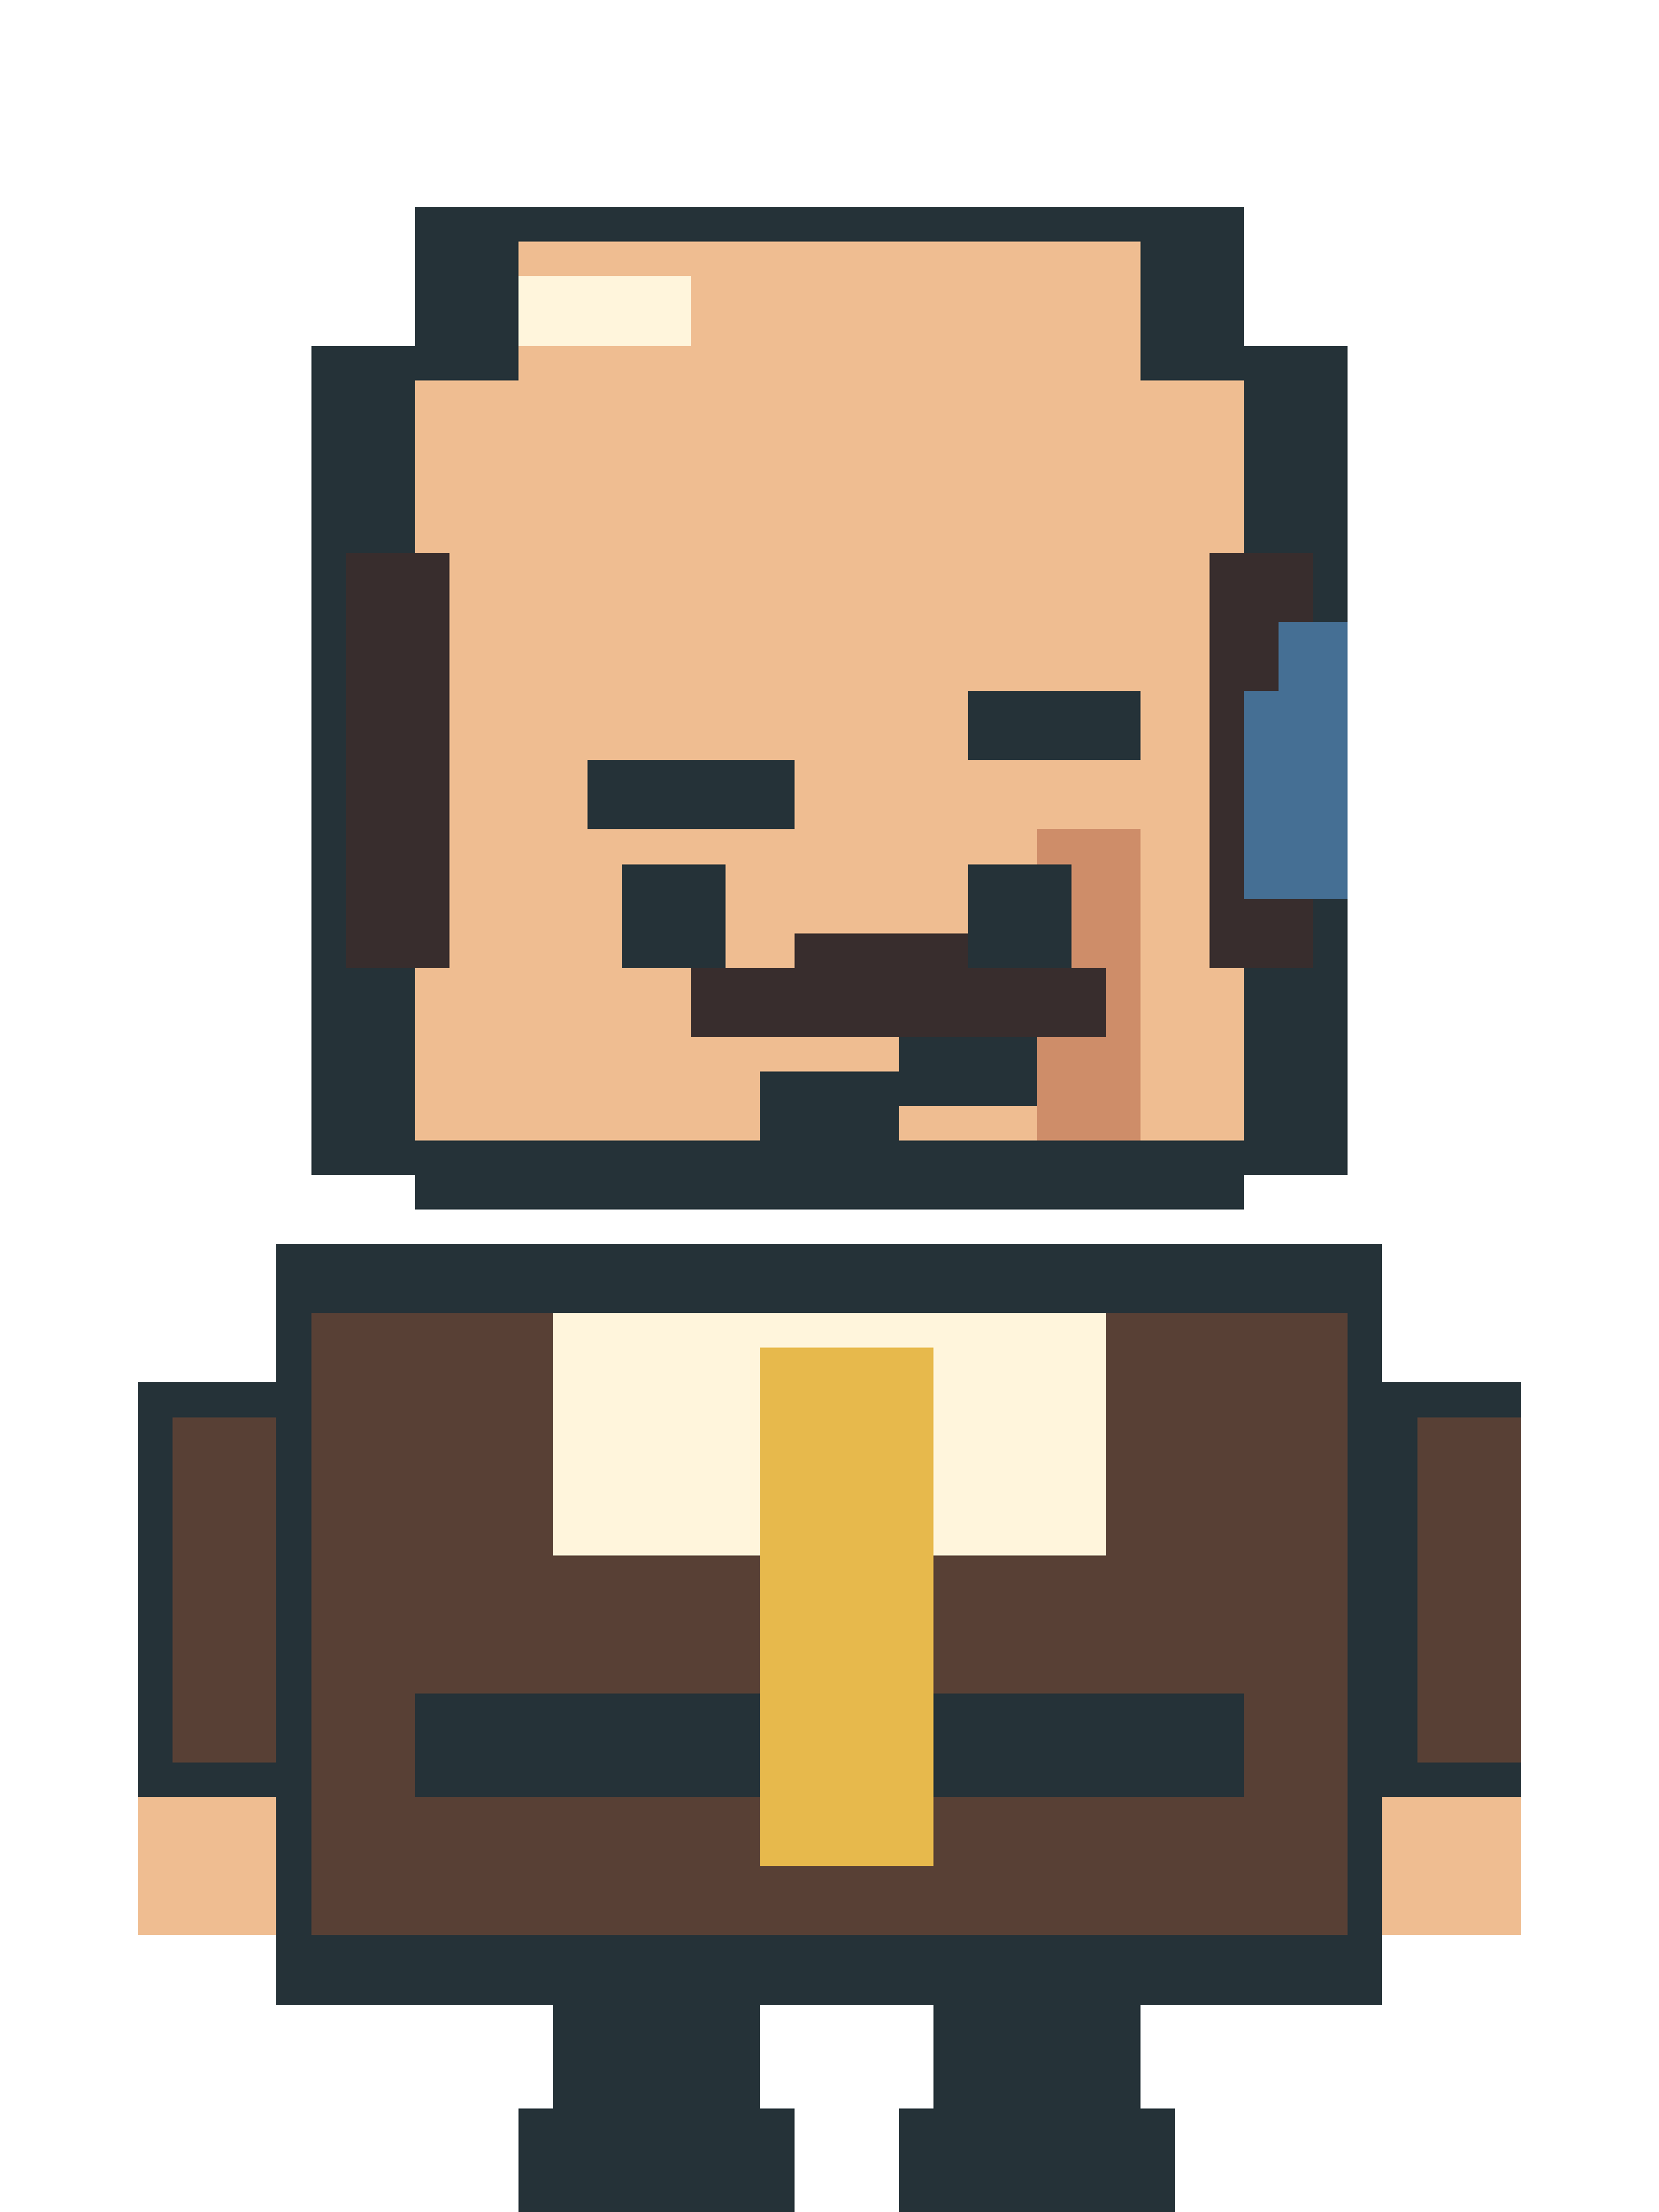
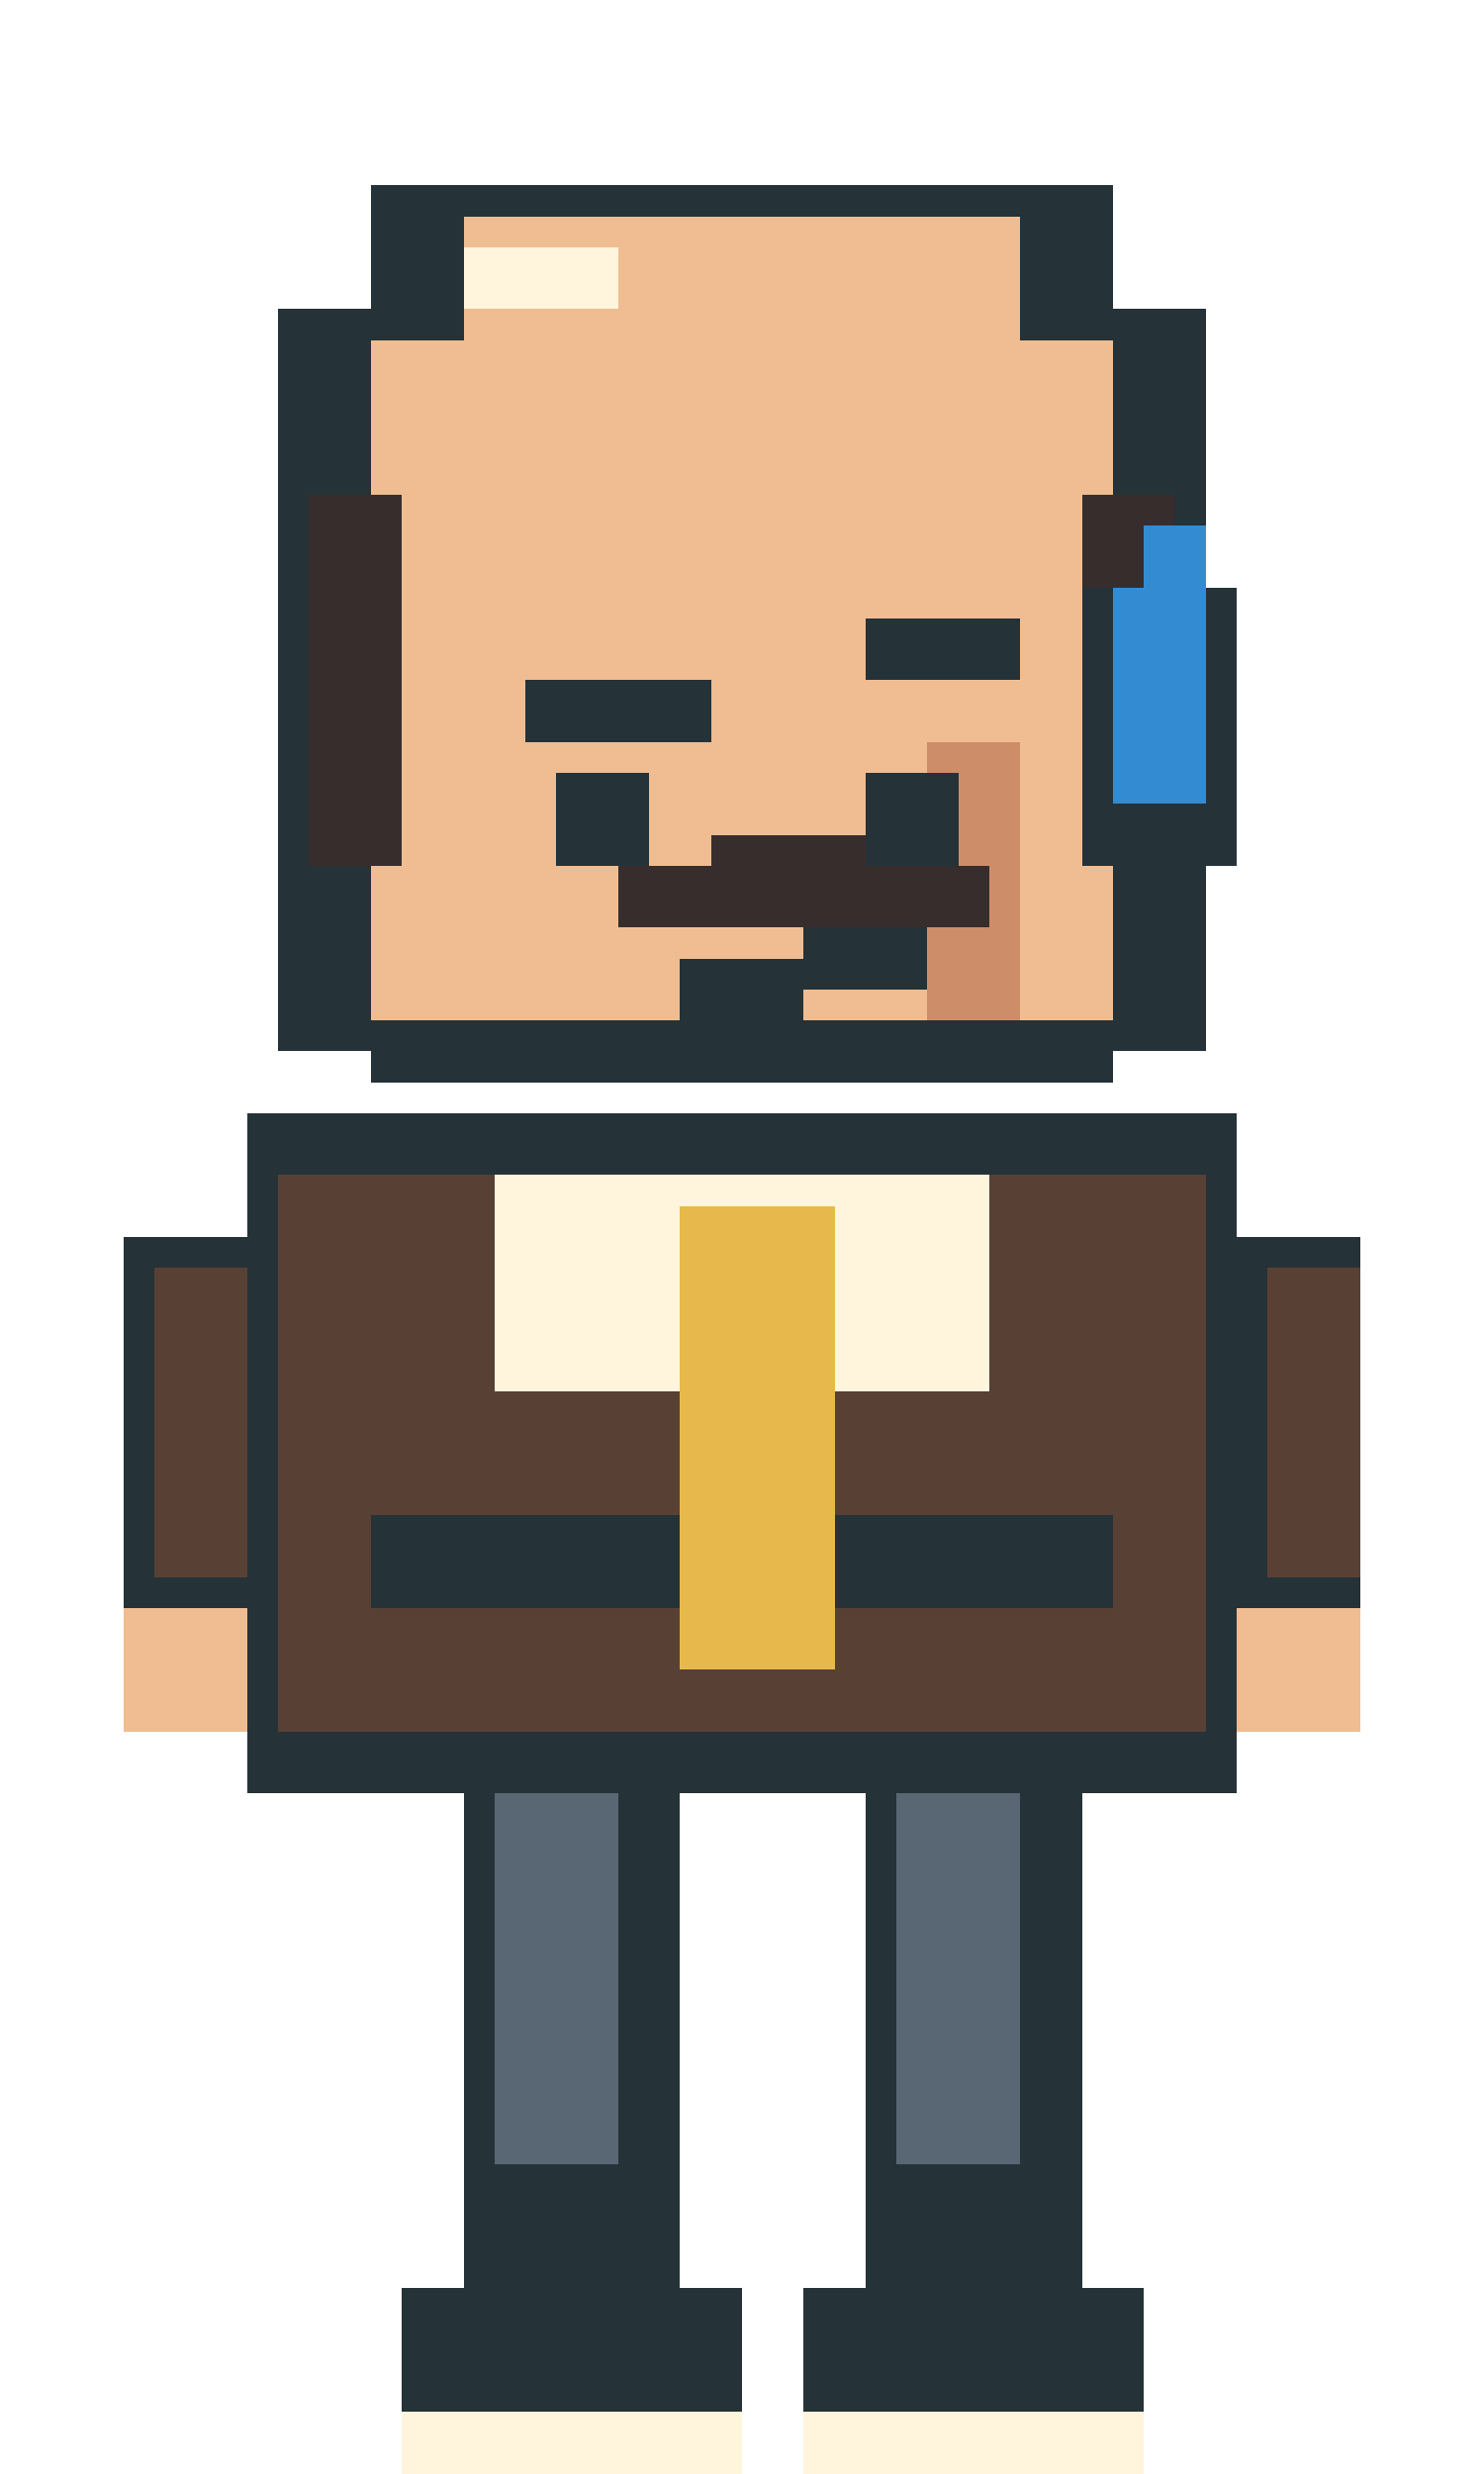
- <svg xmlns="http://www.w3.org/2000/svg" width="48" height="64" viewBox="0 0 48 64" shape-rendering="crispEdges">
+ <svg xmlns="http://www.w3.org/2000/svg" width="48" height="80" viewBox="0 0 48 80" shape-rendering="crispEdges">
  <rect x="8" y="36" width="32" height="22" fill="#253238" />
  <rect x="9" y="38" width="30" height="18" fill="#584035" />
-   <rect x="16" y="57" width="6" height="5" fill="#253238" />
-   <rect x="15" y="61" width="8" height="3" fill="#253238" />
-   <rect x="27" y="57" width="6" height="5" fill="#253238" />
-   <rect x="26" y="61" width="8" height="3" fill="#253238" />
+   <rect x="15" y="56" width="7" height="19" fill="#253238" />
+   <rect x="16" y="58" width="4" height="12" fill="#586773" />
+   <rect x="13" y="74" width="11" height="5" fill="#253238" />
+   <rect x="13" y="78" width="11" height="2" fill="#fff5dc" />
+   <rect x="28" y="56" width="7" height="19" fill="#253238" />
+   <rect x="29" y="58" width="4" height="12" fill="#586773" />
+   <rect x="26" y="74" width="11" height="5" fill="#253238" />
+   <rect x="26" y="78" width="11" height="2" fill="#fff5dc" />
  <rect x="4" y="40" width="4" height="15" fill="#253238" />
  <rect x="5" y="41" width="3" height="10" fill="#584035" />
  <rect x="4" y="52" width="4" height="4" fill="#efbd91" />
  <rect x="40" y="40" width="4" height="15" fill="#253238" />
  <rect x="41" y="41" width="3" height="10" fill="#584035" />
  <rect x="40" y="52" width="4" height="4" fill="#efbd91" />
  <rect x="16" y="38" width="16" height="7" fill="#fff5dc" />
  <rect x="22" y="39" width="5" height="15" fill="#e7b94c" />
  <rect x="12" y="49" width="24" height="3" fill="#253238" />
  <rect x="22" y="49" width="5" height="3" fill="#e7b94c" />
  <rect x="9" y="10" width="30" height="24" fill="#253238" />
  <rect x="12" y="6" width="24" height="29" fill="#253238" />
  <rect x="12" y="11" width="24" height="22" fill="#efbd91" />
  <rect x="15" y="7" width="18" height="8" fill="#efbd91" />
  <rect x="10" y="16" width="3" height="12" fill="#382d2d" />
  <rect x="35" y="16" width="3" height="12" fill="#382d2d" />
  <rect x="15" y="8" width="5" height="2" fill="#fff5dc" />
  <rect x="30" y="24" width="3" height="9" fill="#ce8d69" />
  <rect x="17" y="22" width="6" height="2" fill="#253238" />
  <rect x="28" y="20" width="5" height="2" fill="#253238" />
  <rect x="18" y="25" width="3" height="3" fill="#253238" />
  <rect x="28" y="25" width="3" height="3" fill="#253238" />
  <rect x="22" y="31" width="4" height="2" fill="#253238" />
  <rect x="26" y="30" width="4" height="2" fill="#253238" />
-   <rect x="36" y="20" width="3" height="6" fill="#456f94" />
-   <rect x="37" y="18" width="2" height="3" fill="#456f94" />
+   <rect x="35" y="19" width="5" height="9" fill="#253238" />
+   <rect x="36" y="19" width="3" height="7" fill="#338cd1" />
+   <rect x="37" y="17" width="2" height="3" fill="#338cd1" />
  <rect x="20" y="28" width="12" height="2" fill="#382d2d" />
  <rect x="23" y="27" width="5" height="1" fill="#382d2d" />
</svg>
